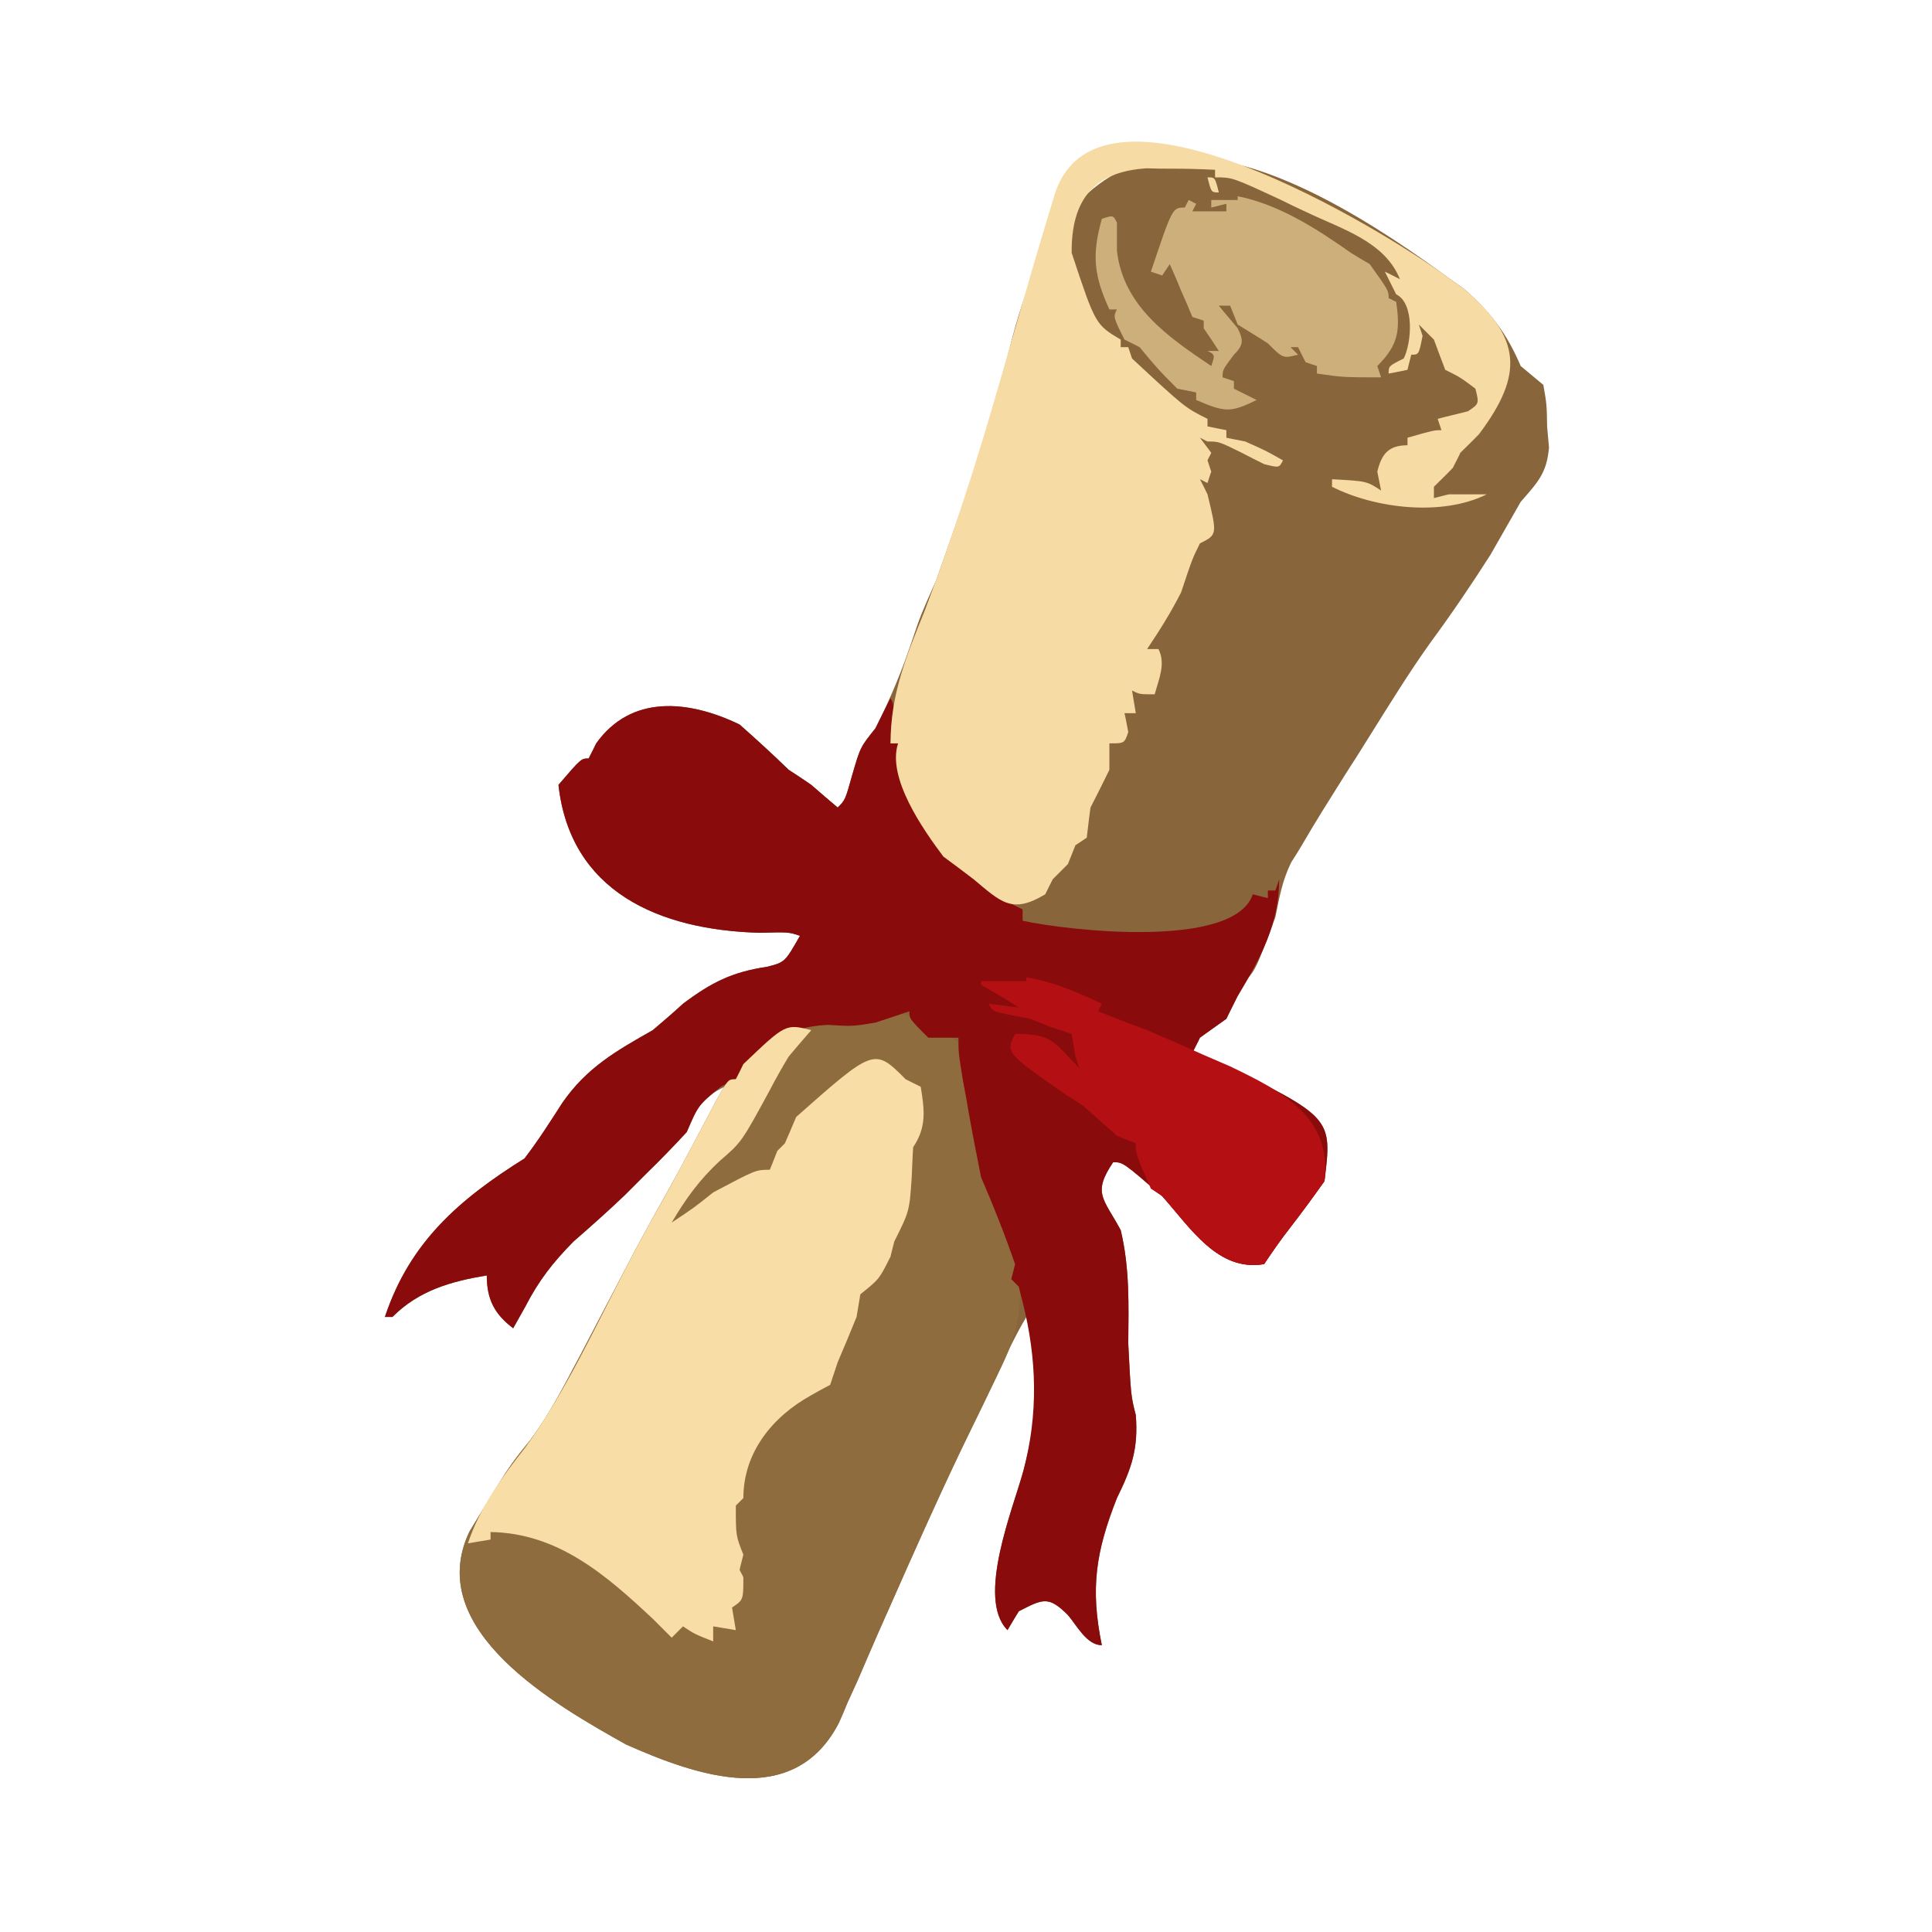
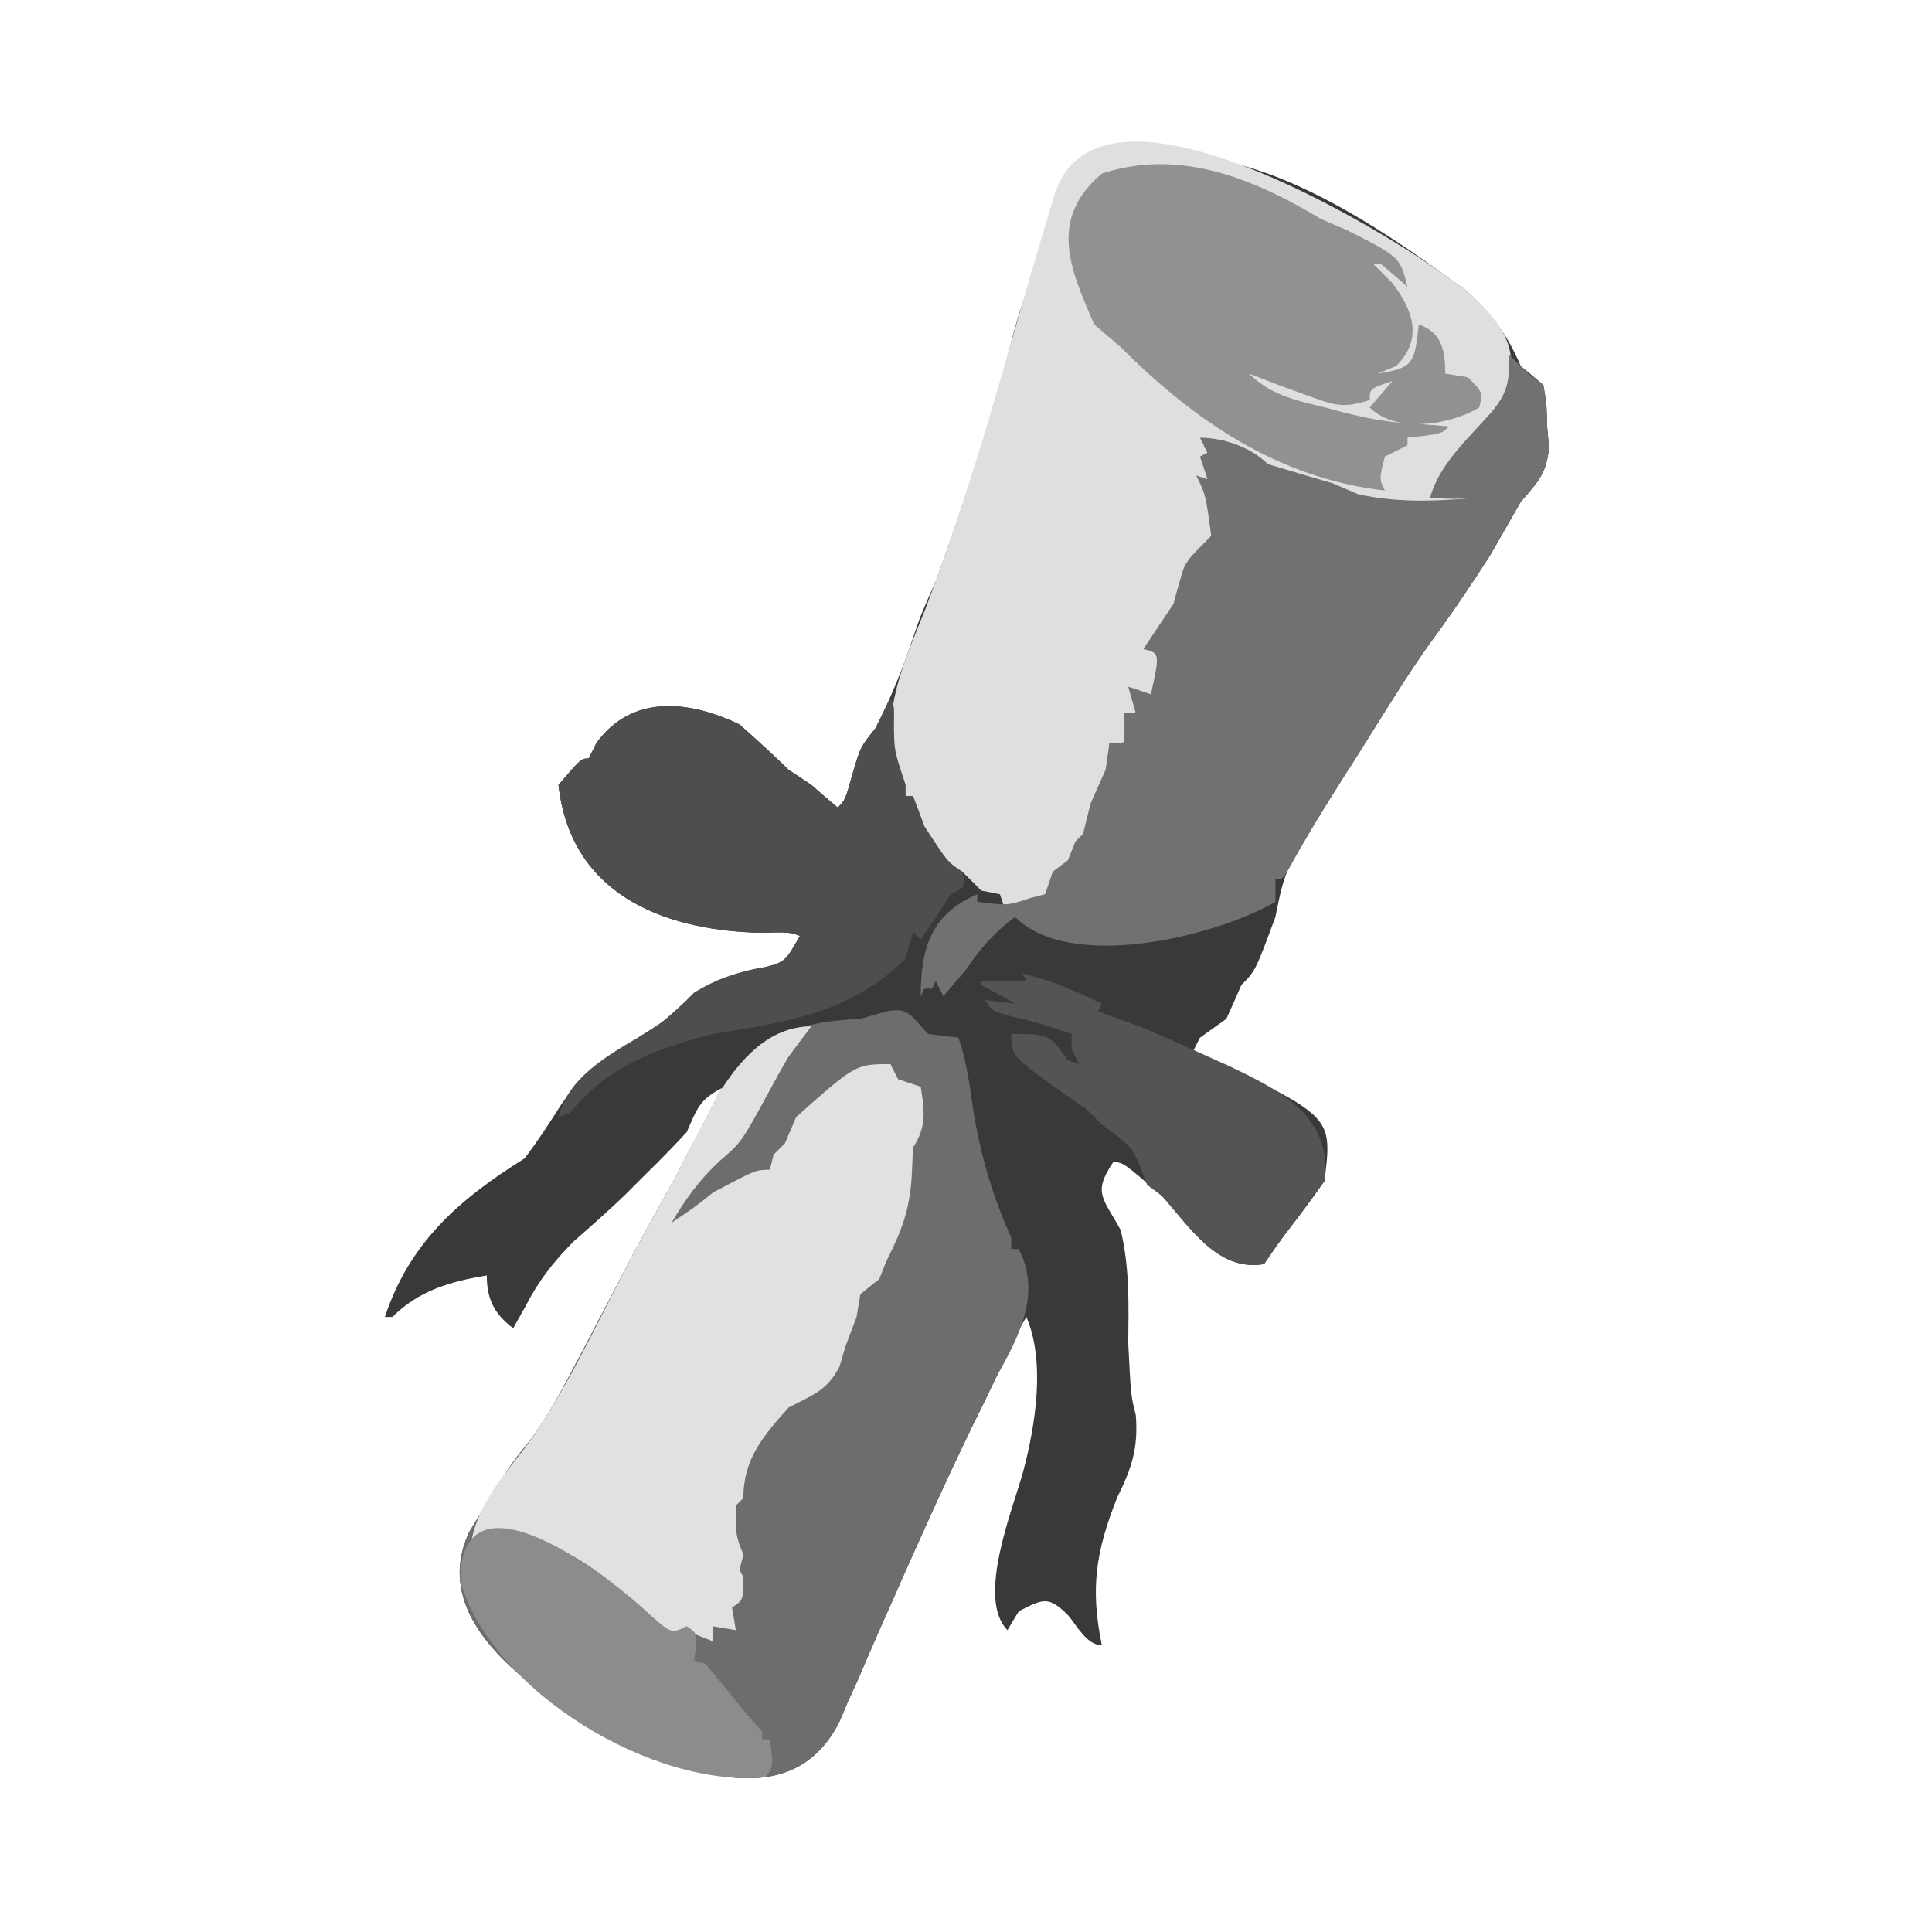
<svg xmlns="http://www.w3.org/2000/svg" version="1.1" width="512" height="512">
-   <path d="M0 0 C0.8 0.6 0.8 0.6 4.9 3.5 C11.9 9.5 16.4 15.5 20 24 C22 25.7 24 27.3 26 29 C26.9 34.1 26.9 34.1 27 40 C27.2 41.9 27.3 43.7 27.5 45.6 C26.9 52.5 24.5 54.8 20 60 C17.3 64.7 14.7 69.3 12 74 C6.9 82 1.6 89.8 -4 97.4 C-9.7 105.4 -14.8 113.7 -20 122 C-22.1 125.4 -24.2 128.7 -26.4 132.1 C-30.3 138.3 -34.3 144.6 -38 151 C-38.9 152.5 -39.8 154 -40.8 155.5 C-43.2 160.4 -43.9 164.6 -45 170 C-50.3 184.3 -50.3 184.3 -54 188 C-55.3 191 -56.6 193.9 -58 197 C-60.3 198.6 -62.6 200.3 -65 202 C-65.7 203.3 -66.3 204.6 -67 206 C-66 206.3 -66 206.3 -61 208 C-29.9 223.1 -29.9 223.1 -32 240 C-34.9 244.1 -37.9 248.2 -41 252.2 C-43.5 255.4 -45.8 258.7 -48 262 C-60.3 264.1 -67.4 252.4 -75 244 C-85.4 235 -85.4 235 -88 235 C-93.6 243.3 -90.5 244.6 -86 253 C-83.6 263 -83.9 272.8 -84 283 C-83.3 296.9 -83.3 296.9 -82 302 C-81.3 310.9 -83.1 316.1 -87 324 C-92.6 338.2 -94.1 347.9 -91 363 C-95 363 -97.6 357.8 -100 355 C-105.2 349.8 -106.7 350.8 -113 354 C-114 355.6 -115 357.3 -116 359 C-124.4 350.6 -114.4 326.5 -111.8 316.8 C-108.6 304.7 -105.9 287.9 -111 276 C-114.1 281.2 -116.5 286.4 -119 292 C-121.1 296.4 -123.2 300.8 -125.4 305.1 C-133.1 321.1 -140.4 337.3 -147.5 353.5 C-148 354.5 -148 354.5 -150.3 359.8 C-152.1 363.9 -153.9 368.1 -155.7 372.3 C-156.6 374.3 -157.5 376.2 -158.4 378.2 C-159.1 380 -159.9 381.8 -160.7 383.6 C-172.6 406.6 -198.2 397.7 -217.1 389.3 C-235.5 379 -271 359 -258.6 332.9 C-248.1 315.6 -248.1 315.6 -242.6 308.8 C-238.8 303.7 -235.8 298.5 -232.8 292.9 C-231.7 290.8 -230.6 288.7 -229.4 286.5 C-225.2 278.5 -221 270.4 -216.8 262.4 C-211.5 252.3 -205.9 242.4 -200.3 232.5 C-199.1 230.3 -197.9 228 -196.6 225.8 C-196 224.7 -196 224.7 -193.1 219.4 C-192.4 218 -191.7 216.5 -191 215 C-197.4 218.2 -198 220.1 -201 227 C-204.5 230.8 -208 234.4 -211.7 238 C-213.6 239.9 -215.5 241.8 -217.5 243.8 C-221.9 248 -226.4 252 -231 256 C-236.5 261.6 -240.2 266.3 -243.8 273.3 C-244.9 275.2 -245.9 277.1 -247 279 C-251.9 275.3 -254 271.4 -254 265 C-263.6 266.6 -272 269 -279 276 C-279.7 276 -280.3 276 -281 276 C-274.4 256.2 -261.4 244.9 -244 234 C-240.4 229.3 -237.2 224.3 -234 219.3 C-227.5 209.9 -219.7 205.5 -210 200 C-207.3 197.7 -204.6 195.4 -202 193 C-194.4 187.3 -189 184.6 -179.7 183.2 C-175 182 -175 182 -171 175 C-174 174 -174 174 -181.6 174.2 C-208.5 173.5 -231.9 163.2 -235 135 C-229 128 -229 128 -227 128 C-226.3 126.7 -225.7 125.4 -225 124 C-215.8 111.1 -200.7 112.4 -187 119 C-182.6 122.9 -178.2 126.9 -174 131 C-172 132.3 -170 133.6 -168 135 C-165.7 137 -163.4 139 -161 141 C-159 139 -159 139 -157.1 132.2 C-155 125 -155 125 -151 120 C-147 112.1 -143.8 104.4 -141 95.9 C-139 90 -139 90 -135 81 C-127.3 59.7 -120.2 38.3 -114.7 16.4 C-96.7 -52.2 -50.5 -36.9 0 0 Z " fill="#88653A" transform="translate(383,73)" />
-   <path d="M0 0 C1.6 0.1 3.3 0.2 5 0.4 C13.3 3.1 12.3 9 13.5 17.1 C13.9 19.9 14.4 22.7 14.8 25.5 C15.2 28 15.6 30.5 16 33 C18 41 18 41 21 48.4 C27.5 64.7 28.6 74.6 21 90 C18.7 94.7 16.5 99.4 14.2 104.1 C13 106.6 11.7 109.2 10.5 111.7 C3.9 125.5 -2.3 139.5 -8.5 153.5 C-9.4 155.6 -10.3 157.6 -11.3 159.8 C-13.1 163.9 -14.9 168.1 -16.7 172.3 C-17.6 174.3 -18.5 176.2 -19.4 178.2 C-20.1 180 -20.9 181.8 -21.7 183.6 C-33.6 206.6 -59.2 197.7 -78.1 189.3 C-96.5 179 -132 159 -119.6 132.9 C-109.1 115.6 -109.1 115.6 -103.6 108.8 C-99.8 103.7 -96.8 98.5 -93.8 92.9 C-92.7 90.8 -91.6 88.7 -90.4 86.5 C-86.2 78.5 -82 70.4 -77.8 62.4 C-74.6 56.2 -71.2 50 -67.7 43.9 C-63 35.4 -58.5 26.7 -53.9 18.1 C-51 13 -51 13 -49 13 C-48.3 11.7 -47.7 10.4 -47 9 C-37.4 -0.1 -31.1 -2.2 -18 -2 C-3.2 -5.3 -3.2 -5.3 0 0 Z " fill="#8F6C3E" transform="translate(244,273)" />
-   <path d="M0 0 C1 2 1 2 0.4 7.1 C0.3 8.7 0.1 10.3 0 12 C0.7 12 1.3 12 2 12 C2.3 13.5 2.3 13.5 4 21 C8.5 32.6 12.5 41 23 48 C25.6 50 28.3 52 31 54 C32.3 54.7 33.6 55.3 35 56 C35 57 35 58 35 59 C46.8 61.6 91.1 66.7 96 52 C97.3 52.3 98.6 52.7 100 53 C100 52.3 100 51.7 100 51 C100.7 51 101.3 51 102 51 C102.3 50 102.7 49 103 48 C103 59.9 98.1 68.8 92 79 C91 81 90 83 89 85 C86.7 86.6 84.4 88.3 82 90 C81.7 90.7 81.7 90.7 80 94 C81 94.3 81 94.3 86 96 C117.1 111.1 117.1 111.1 115 128 C112.1 132.1 109.1 136.2 106 140.2 C103.5 143.4 101.2 146.7 99 150 C86.7 152.1 79.6 140.4 72 132 C61.6 123 61.6 123 59 123 C53.4 131.3 56.5 132.6 61 141 C63.4 151 63.1 160.8 63 171 C63.7 184.9 63.7 184.9 65 190 C65.7 198.9 63.9 204.1 60 212 C54.4 226.2 52.9 235.9 56 251 C52 251 49.4 245.8 47 243 C41.8 237.8 40.3 238.8 34 242 C33 243.6 32 245.3 31 247 C22.6 238.6 32.6 214.5 35.2 204.8 C39.2 189.7 38.8 175.1 35 160 C34.7 158.7 34.3 157.4 34 156 C33.3 155.3 32.7 154.7 32 154 C32.3 152.7 32.7 151.4 33 150 C30.3 142.2 27.3 134.6 24 127 C22.9 121.5 21.8 115.9 20.8 110.3 C20.3 107.4 19.8 104.4 19.2 101.4 C18 94 18 94 18 90 C15.4 90 12.7 90 10 90 C5 85 5 85 5 83 C2 84 -0.9 85 -4 86 C-10 87 -10 87 -16.7 86.6 C-28.5 87.2 -33.5 92.3 -41 101 C-41.7 101.3 -41.7 101.3 -45 103 C-51 108 -51 108 -54 115 C-57.5 118.8 -61 122.4 -64.7 126 C-66.6 127.9 -68.5 129.8 -70.5 131.8 C-74.9 136 -79.4 140 -84 144 C-89.5 149.6 -93.2 154.3 -96.8 161.3 C-97.9 163.2 -98.9 165.1 -100 167 C-104.9 163.3 -107 159.4 -107 153 C-116.6 154.6 -125 157 -132 164 C-132.7 164 -133.3 164 -134 164 C-127.4 144.2 -114.4 132.9 -97 122 C-93.4 117.3 -90.2 112.3 -87 107.3 C-80.5 97.9 -72.7 93.5 -63 88 C-60.3 85.7 -57.6 83.4 -55 81 C-47.4 75.3 -42 72.6 -32.7 71.2 C-28 70 -28 70 -24 63 C-27 62 -27 62 -34.6 62.2 C-61.5 61.5 -84.9 51.2 -88 23 C-82 16 -82 16 -80 16 C-79.3 14.7 -78.7 13.4 -78 12 C-68.8 -0.9 -53.7 0.4 -40 7 C-35.6 10.9 -31.2 14.9 -27 19 C-25 20.3 -23 21.6 -21 23 C-18.7 25 -16.4 27 -14 29 C-12 27 -12 27 -10.1 20.2 C-8 13 -8 13 -4 8 C-2.7 5.4 -1.4 2.7 0 0 Z " fill="#890B0C" transform="translate(236,185)" />
-   <path d="M0 0 C1.6 1.2 3.2 2.3 4.9 3.5 C20.1 16.4 21 26 9 42 C7.4 43.7 5.7 45.3 4 47 C3.7 47.7 3.7 47.7 2 51 C0.4 52.7 -1.3 54.3 -3 56 C-3 57 -3 58 -3 59 C-1.7 58.7 -0.4 58.3 1 58 C4.3 58 7.6 58 11 58 C-0.8 63.9 -18.5 61.8 -30 56 C-30 55.3 -30 54.7 -30 54 C-20.8 54.5 -20.8 54.5 -17 57 C-17.3 55.3 -17.7 53.7 -18 52 C-16.9 47.5 -15.2 45 -10 45 C-10 44.3 -10 43.7 -10 43 C-3 41 -3 41 -1 41 C-1.3 40 -1.7 39 -2 38 C0.6 37.3 3.3 36.7 6 36 C9 34 9 34 8 30 C4 27 4 27 0 25 C-1 22.4 -2 19.7 -3 17 C-3.7 16.3 -3.7 16.3 -7 13 C-6.7 14 -6.3 15 -6 16 C-7 21 -7 21 -9 21 C-9.3 22.3 -9.7 23.6 -10 25 C-10.8 25.2 -10.8 25.2 -15 26 C-15 24 -15 24 -11 22 C-8.9 17.8 -8.1 7.4 -13 5 C-14 3 -15 1 -16 -1 C-15.3 -0.7 -15.3 -0.7 -12 1 C-16 -9 -27.4 -12.3 -36.6 -16.7 C-39 -17.8 -41.3 -18.9 -43.7 -20.1 C-56.4 -26 -56.4 -26 -61 -26 C-61 -26.7 -61 -27.3 -61 -28 C-64.8 -28.2 -68.7 -28.3 -72.6 -28.3 C-74.7 -28.3 -76.9 -28.3 -79.1 -28.4 C-93.4 -27.5 -99.1 -19.8 -99 -6 C-92.7 13 -92.7 13 -86 17 C-86 17.7 -86 18.3 -86 19 C-85.3 19 -84.7 19 -84 19 C-83.7 20 -83.3 21 -83 22 C-69 35 -69 35 -63 38 C-63 38.7 -63 39.3 -63 40 C-61.4 40.3 -59.7 40.7 -58 41 C-58 41.7 -58 42.3 -58 43 C-56.4 43.3 -54.7 43.7 -53 44 C-47.6 46.4 -47.6 46.4 -43 49 C-44 51 -44 51 -48 50 C-50 49 -52 48 -54.1 46.9 C-60 44 -60 44 -63 44 C-63.7 43.7 -64.3 43.3 -65 43 C-64.5 43.7 -64.5 43.7 -62 47 C-62.3 47.7 -62.7 48.3 -63 49 C-62.7 50 -62.3 51 -62 52 C-62.2 52.5 -62.2 52.5 -63 55 C-63.7 54.7 -64.3 54.3 -65 54 C-64.3 55.3 -63.7 56.6 -63 58 C-60.4 68.7 -60.4 68.7 -65 71 C-67 75 -67 75 -70 84 C-72.7 89.3 -75.7 94.1 -79 99 C-78 99 -77 99 -76 99 C-74 102.9 -75.9 107 -77 111 C-81 111 -81 111 -83 110 C-82.7 112 -82.3 114 -82 116 C-83 116 -84 116 -85 116 C-84.8 116.8 -84.8 116.8 -84 121 C-85 124 -85 124 -89 124 C-89 126.3 -89 128.6 -89 131 C-90.6 134.3 -92.3 137.7 -94 141 C-94.2 142.3 -94.2 142.3 -95 149 C-96 149.7 -97 150.3 -98 151 C-98.7 152.7 -99.3 154.3 -100 156 C-100.7 156.7 -100.7 156.7 -104 160 C-104.7 161.3 -105.3 162.6 -106 164 C-114.8 169.3 -117.7 166.1 -125 160 C-127.6 158 -130.3 156 -133 154 C-138.4 146.8 -148 133.1 -145 124 C-145.7 124 -146.3 124 -147 124 C-147 111 -142.8 100.8 -138 89 C-130.4 69 -123.9 48.6 -118 28 C-109.3 -2.2 -109.3 -2.2 -105.1 -16.2 C-104.5 -18.1 -104 -19.9 -103.4 -21.8 C-91.3 -58.2 -16.1 -11.7 0 0 Z M-63 -26 C-61 -26 -61 -26 -60 -22 C-62 -22 -62 -22 -63 -26 Z " fill="#F6DBA5" transform="translate(383,73)" />
-   <path d="M0 0 C-2 2.3 -4 4.6 -6 7 C-7.8 10 -9.5 13 -11.1 16.1 C-18.5 29.7 -18.5 29.7 -24.2 34.6 C-29.6 39.6 -33.3 44.7 -37 51 C-31 47 -31 47 -26 43 C-14.7 37 -14.7 37 -11 37 C-10.3 35.4 -9.7 33.7 -9 32 C-8.7 31.7 -8.7 31.7 -7 30 C-6 27.7 -5 25.4 -4 23 C16.7 4.7 16.7 4.7 25 13 C26.3 13.7 27.6 14.3 29 15 C30 21.1 30.6 25.7 27 31 C26.9 32.4 26.9 32.4 26.6 39.2 C26 48 26 48 22 56 C21.7 57.3 21.3 58.6 21 60 C18 66 18 66 13 70 C12.7 72 12.3 74 12 76 C10.4 80 8.7 84 7 88 C6.3 90 5.7 92 5 94 C3.3 94.9 1.6 95.8 -0.1 96.8 C-10.4 102.5 -18 112 -18 124 C-18.7 124.7 -19.3 125.3 -20 126 C-20 134 -20 134 -18 139 C-18.3 140.3 -18.7 141.6 -19 143 C-18.7 143.7 -18.3 144.3 -18 145 C-18 151 -18 151 -21 153 C-20.7 155 -20.3 157 -20 159 C-22 158.7 -24 158.3 -26 158 C-26 159.3 -26 160.6 -26 162 C-31 160 -31 160 -34 158 C-35 159 -36 160 -37 161 C-37.8 160.2 -37.8 160.2 -42 156 C-54.4 144.4 -67.1 133.3 -85 133 C-85 133.7 -85 134.3 -85 135 C-87 135.3 -89 135.7 -91 136 C-87.8 126.4 -82 118.5 -75.8 110.6 C-65 95.7 -57.3 78.7 -48.8 62.4 C-45.6 56.2 -42.2 50 -38.7 43.9 C-34 35.4 -29.5 26.7 -24.9 18.1 C-22 13 -22 13 -20 13 C-19.3 11.7 -18.7 10.4 -18 9 C-6.8 -1.7 -6.8 -1.7 0 0 Z " fill="#F8DDA7" transform="translate(215,273)" />
-   <path d="M0 0 C7.3 1.2 13.3 3.9 20 7 C19.7 7.7 19.3 8.3 19 9 C23.3 10.7 27.6 12.4 32 14 C36.9 16.1 41.8 18.2 46.6 20.4 C49.1 21.5 51.5 22.5 54 23.6 C67.7 30.2 81.1 37 79 54 C76.1 58.1 73.1 62.2 70 66.2 C67.5 69.4 65.2 72.7 63 76 C50.7 78 43.5 66.5 36 58 C35 57.3 34 56.7 33 56 C29 46.9 29 46.9 29 44 C27.4 43.3 25.7 42.7 24 42 C21 39.3 18 36.7 15 34 C14.3 33.5 14.3 33.5 10.6 31.2 C-5.5 20 -5.5 20 -3 15 C7.1 15 7.1 17.1 14 24 C13.7 23 13.3 22 13 21 C12.7 19 12.3 17 12 15 C10 14.3 8 13.7 6 13 C4.4 12.3 2.7 11.7 1 11 C0.1 10.8 0.1 10.8 -4.2 10 C-9 9 -9 9 -10 7 C-7.4 7.3 -4.7 7.7 -2 8 C-5.3 5.9 -8.6 3.9 -12 2 C-12 1.7 -12 1.3 -12 1 C-8 1 -4 1 0 1 C0 0.7 0 0.3 0 0 Z " fill="#B41013" transform="translate(272,259)" />
-   <path d="M0 0 C11 2.2 20.9 8.6 30 15 C31.6 16 33.3 17 35 18 C40 25 40 25 40 27 C40.7 27.3 41.3 27.7 42 28 C43.1 35.6 42.6 39.4 37 45 C37.3 46 37.7 47 38 48 C28 48 28 48 21 47 C21 46.3 21 45.7 21 45 C20 44.7 19 44.3 18 44 C17.3 42.7 16.7 41.4 16 40 C15.3 40 14.7 40 14 40 C14.7 40.7 15.3 41.3 16 42 C12 43 12 43 8 39 C5.4 37.3 2.7 35.7 0 34 C-0.7 32.3 -1.3 30.7 -2 29 C-3 29 -4 29 -5 29 C-4.2 30 -4.2 30 0 35 C1.6 38.2 1.5 39.5 -1 42 C-4 46 -4 46 -4 48 C-3 48.3 -2 48.7 -1 49 C-1 49.7 -1 50.3 -1 51 C1 52 3 53 5 54 C-2 57.5 -3.5 57.2 -11 54 C-11 53.3 -11 52.7 -11 52 C-12.6 51.7 -14.3 51.3 -16 51 C-21 46 -21 46 -26 40 C-27.3 39.3 -28.6 38.7 -30 38 C-33 32 -33 32 -32 30 C-32.7 30 -33.3 30 -34 30 C-38.1 21.1 -38.7 15.6 -36 6 C-33 5 -33 5 -32 7 C-32 9.5 -32 12 -32 14.5 C-30.3 29 -18.8 37.1 -7 45 C-6 42 -6 42 -8 41 C-7 41 -6 41 -5 41 C-6.3 39 -7.6 37 -9 35 C-9 34.3 -9 33.7 -9 33 C-9.5 32.8 -9.5 32.8 -12 32 C-13 29.6 -14 27.2 -15.1 24.8 C-16 22.5 -17 20.3 -18 18 C-18.7 19 -19.3 20 -20 21 C-21 20.7 -22 20.3 -23 20 C-17.3 3 -17.3 3 -14 3 C-13.7 2.3 -13.3 1.7 -13 1 C-12.3 1.3 -11.7 1.7 -11 2 C-11.3 2.7 -11.7 3.3 -12 4 C-9 4 -6.1 4 -3 4 C-3 3.3 -3 2.7 -3 2 C-4.3 2.3 -5.6 2.7 -7 3 C-7 2.3 -7 1.7 -7 1 C-4.7 1 -2.4 1 0 1 C0 0.7 0 0.3 0 0 Z " fill="#CDAF7C" transform="translate(328,52)" />
+   <path d="M0 0 C0.8 0.6 0.8 0.6 4.9 3.5 C11.9 9.5 16.4 15.5 20 24 C22 25.7 24 27.3 26 29 C26.9 34.1 26.9 34.1 27 40 C27.2 41.9 27.3 43.7 27.5 45.6 C26.9 52.5 24.5 54.8 20 60 C17.3 64.7 14.7 69.3 12 74 C6.9 82 1.6 89.8 -4 97.4 C-9.7 105.4 -14.8 113.7 -20 122 C-22.1 125.4 -24.2 128.7 -26.4 132.1 C-30.3 138.3 -34.3 144.6 -38 151 C-38.9 152.5 -39.8 154 -40.8 155.5 C-43.2 160.4 -43.9 164.6 -45 170 C-50.3 184.3 -50.3 184.3 -54 188 C-55.3 191 -56.6 193.9 -58 197 C-60.3 198.6 -62.6 200.3 -65 202 C-65.7 203.3 -66.3 204.6 -67 206 C-66 206.3 -66 206.3 -61 208 C-29.9 223.1 -29.9 223.1 -32 240 C-34.9 244.1 -37.9 248.2 -41 252.2 C-43.5 255.4 -45.8 258.7 -48 262 C-60.3 264.1 -67.4 252.4 -75 244 C-85.4 235 -85.4 235 -88 235 C-93.6 243.3 -90.5 244.6 -86 253 C-83.6 263 -83.9 272.8 -84 283 C-83.3 296.9 -83.3 296.9 -82 302 C-81.3 310.9 -83.1 316.1 -87 324 C-92.6 338.2 -94.1 347.9 -91 363 C-95 363 -97.6 357.8 -100 355 C-105.2 349.8 -106.7 350.8 -113 354 C-114 355.6 -115 357.3 -116 359 C-124.4 350.6 -114.4 326.5 -111.8 316.8 C-108.6 304.7 -105.9 287.9 -111 276 C-114.1 281.2 -116.5 286.4 -119 292 C-121.1 296.4 -123.2 300.8 -125.4 305.1 C-133.1 321.1 -140.4 337.3 -147.5 353.5 C-148 354.5 -148 354.5 -150.3 359.8 C-152.1 363.9 -153.9 368.1 -155.7 372.3 C-156.6 374.3 -157.5 376.2 -158.4 378.2 C-159.1 380 -159.9 381.8 -160.7 383.6 C-172.6 406.6 -198.2 397.7 -217.1 389.3 C-235.5 379 -271 359 -258.6 332.9 C-248.1 315.6 -248.1 315.6 -242.6 308.8 C-238.8 303.7 -235.8 298.5 -232.8 292.9 C-231.7 290.8 -230.6 288.7 -229.4 286.5 C-225.2 278.5 -221 270.4 -216.8 262.4 C-211.5 252.3 -205.9 242.4 -200.3 232.5 C-199.1 230.3 -197.9 228 -196.6 225.8 C-196 224.7 -196 224.7 -193.1 219.4 C-192.4 218 -191.7 216.5 -191 215 C-197.4 218.2 -198 220.1 -201 227 C-204.5 230.8 -208 234.4 -211.7 238 C-213.6 239.9 -215.5 241.8 -217.5 243.8 C-221.9 248 -226.4 252 -231 256 C-236.5 261.6 -240.2 266.3 -243.8 273.3 C-244.9 275.2 -245.9 277.1 -247 279 C-251.9 275.3 -254 271.4 -254 265 C-263.6 266.6 -272 269 -279 276 C-279.7 276 -280.3 276 -281 276 C-274.4 256.2 -261.4 244.9 -244 234 C-240.4 229.3 -237.2 224.3 -234 219.3 C-227.5 209.9 -219.7 205.5 -210 200 C-207.3 197.7 -204.6 195.4 -202 193 C-194.4 187.3 -189 184.6 -179.7 183.2 C-175 182 -175 182 -171 175 C-174 174 -174 174 -181.6 174.2 C-208.5 173.5 -231.9 163.2 -235 135 C-229 128 -229 128 -227 128 C-226.3 126.7 -225.7 125.4 -225 124 C-215.8 111.1 -200.7 112.4 -187 119 C-182.6 122.9 -178.2 126.9 -174 131 C-172 132.3 -170 133.6 -168 135 C-165.7 137 -163.4 139 -161 141 C-159 139 -159 139 -157.1 132.2 C-155 125 -155 125 -151 120 C-147 112.1 -143.8 104.4 -141 95.9 C-139 90 -139 90 -135 81 C-127.3 59.7 -120.2 38.3 -114.7 16.4 C-96.7 -52.2 -50.5 -36.9 0 0 Z " fill="#393939" transform="translate(383,73)" />
+   <path d="M0 0 C2.6 0.3 5.3 0.7 8 1 C10.1 7 10.9 13.1 11.8 19.4 C13.8 31.9 16.8 42.4 22 54 C22 55 22 56 22 57 C22.7 57 23.3 57 24 57 C30.1 69.2 23.9 80.4 18 91 C15.8 95.4 13.7 99.7 11.6 104.1 C10.5 106.5 9.4 108.8 8.2 111.2 C1.7 124.9 -4.4 138.7 -10.5 152.5 C-11.4 154.6 -12.3 156.6 -13.3 158.8 C-15.1 162.9 -16.9 167.1 -18.7 171.3 C-19.6 173.3 -20.5 175.2 -21.4 177.2 C-22.1 179 -22.9 180.8 -23.7 182.6 C-35.6 205.6 -61.2 196.7 -80.1 188.3 C-98.5 178 -134 158 -121.6 131.9 C-111.1 114.6 -111.1 114.6 -105.6 107.8 C-101.8 102.7 -98.8 97.5 -95.8 91.9 C-94.7 89.8 -93.6 87.7 -92.4 85.5 C-88.2 77.5 -84 69.4 -79.8 61.4 C-76.6 55.2 -73.2 49.1 -69.8 43 C-67.6 39 -65.4 35 -63.4 30.9 C-62.7 29.7 -62.7 29.7 -59.4 23.4 C-58.2 21 -57 18.7 -55.8 16.3 C-46.5 0.9 -35.5 -3.2 -18 -4 C-15.9 -4.6 -13.8 -5.2 -11.7 -5.8 C-5 -7.5 -4.5 -4.5 0 0 Z " fill="#6D6D6D" transform="translate(246,274)" />
+   <path d="M0 0 C1.6 1.2 3.2 2.3 4.9 3.5 C16.7 13.6 21.3 21.5 14 36 C11.7 38.3 9.4 40.6 7 43 C-2.7 55.2 -2.7 55.2 -4 59 C-2.7 58.7 -1.4 58.3 0 58 C3.7 57.9 7.3 57.9 11 58 C-5.5 66.3 -26.2 58.3 -42 52 C-44 51.3 -46 50.7 -48 50 C-50.1 48.9 -52.1 47.9 -54.2 46.8 C-60 44 -60 44 -62 45 C-62.7 45 -63.3 45 -64 45 C-63.3 46.3 -62.7 47.6 -62 49 C-62.3 49.3 -62.7 49.7 -63 50 C-62.7 51.7 -62.3 53.3 -62 55 C-62.7 55 -63.3 55 -64 55 C-63.4 57.2 -62.8 59.3 -62.2 61.6 C-61 69 -61 69 -68 76 C-69 79.7 -70 83.3 -71 87 C-73.7 91 -76.3 95 -79 99 C-77.7 99 -76.4 99 -75 99 C-75.2 107.8 -75.2 107.8 -78 112 C-79.6 111.3 -81.3 110.7 -83 110 C-82.7 112 -82.3 114 -82 116 C-83 116 -84 116 -85 116 C-84.7 118 -84.3 120 -84 122 C-85 124 -85 124 -89 124 C-89 126.3 -89 128.6 -89 131 C-90.3 134 -91.6 136.9 -93 140 C-93.7 143 -94.3 145.9 -95 149 C-96 149.7 -97 150.3 -98 151 C-98.7 152.7 -99.3 154.3 -100 156 C-100.7 156.7 -100.7 156.7 -104 160 C-104.7 161.3 -105.3 162.6 -106 164 C-111 167 -111 167 -117 167 C-117.3 166 -117.7 165 -118 164 C-119.6 163.7 -121.3 163.3 -123 163 C-124.6 161.3 -126.3 159.7 -128 158 C-129.3 157.3 -130.6 156.7 -132 156 C-141 143 -141 143 -141 138 C-141.7 138 -142.3 138 -143 138 C-144 134.3 -145 130.7 -146 127 C-146.3 126.7 -146.7 126.3 -147 126 C-148 112.5 -143 101.3 -138 89 C-130.4 69 -123.9 48.6 -118 28 C-109.3 -2.2 -109.3 -2.2 -105.1 -16.2 C-104.5 -18.1 -104 -19.9 -103.4 -21.8 C-91.3 -58.2 -16.1 -11.7 0 0 Z " fill="#DFDFDF" transform="translate(383,73)" />
+   <path d="M0 0 C1.6 1.7 3.3 3.3 5 5 C5.7 5.5 5.7 5.5 9 8 C9.8 13 9.8 13 10 19 C10.2 20.9 10.3 22.7 10.5 24.6 C9.9 31.5 7.5 33.8 3 39 C0.3 43.7 -2.3 48.3 -5 53 C-10.1 61 -15.4 68.8 -21 76.4 C-26.7 84.4 -31.8 92.7 -37 101 C-39.1 104.4 -41.2 107.7 -43.4 111.1 C-48.4 119 -53.3 126.9 -57.8 135.1 C-60 139 -60 139 -62 139 C-62 141 -62 143 -62 145 C-78.1 154.3 -116.4 163.6 -131 149 C-136.6 153.2 -140.1 157.2 -144 163 C-146 165.3 -148 167.6 -150 170 C-150.7 168.7 -151.3 167.4 -152 166 C-152.2 166.3 -152.2 166.3 -153 168 C-153.7 168 -154.3 168 -155 168 C-155.2 168.3 -155.2 168.3 -156 170 C-156 157.2 -153.2 148.2 -141 143 C-141 143.7 -141 144.3 -141 145 C-133 146 -133 146 -127 144 C-125.7 143.7 -124.4 143.3 -123 143 C-122.7 142 -122.7 142 -121 137 C-119.7 136 -118.4 135 -117 134 C-116.3 132.3 -115.7 130.7 -115 129 C-114.3 128.3 -113.7 127.7 -113 127 C-112.3 124.4 -111.7 121.7 -111 119 C-109.7 116 -108.4 113.1 -107 110 C-106.7 107.7 -106.3 105.4 -106 103 C-104.7 103 -103.4 103 -102 103 C-102 100.4 -102 97.7 -102 95 C-101 95 -100 95 -99 95 C-99.7 92.7 -100.3 90.4 -101 88 C-100 88.3 -100 88.3 -95 90 C-92.6 79.1 -92.6 79.1 -97 78 C-94.3 74 -91.7 70 -89 66 C-88.5 64.1 -88 62.2 -87.4 60.2 C-86 55 -86 55 -79 48 C-80.5 37 -80.5 37 -83 32 C-82.5 32.2 -82.5 32.2 -80 33 C-80.3 32 -80.3 32 -82 27 C-81.7 26.8 -81.7 26.8 -80 26 C-80.3 25.3 -80.3 25.3 -82 22 C-75.8 22 -68.5 24.5 -64 29 C-58.3 30.7 -52.7 32.4 -47 34 C-44.7 35 -42.4 36 -40 37 C-29.7 39.2 -20.4 38.9 -10 38 C-10.7 38 -10.7 38 -14.5 38.2 C-16.6 38.1 -18.8 38.1 -21 38 C-18.8 29.2 -10.8 22.1 -4.9 15.4 C-0.4 10.1 0 7.1 0 0 Z " fill="#717171" transform="translate(400,94)" />
+   <path d="M0 0 C-2 2.6 -4 5.3 -6 8 C-7.8 11 -9.5 14.1 -11.1 17.1 C-18.5 30.7 -18.5 30.7 -24.2 35.6 C-29.6 40.6 -33.3 45.7 -37 52 C-31 48 -31 48 -26 44 C-14.7 38 -14.7 38 -11 38 C-10.7 36.7 -10.3 35.4 -10 34 C-9 33 -8 32 -7 31 C-6 28.7 -5 26.4 -4 24 C11.8 10 11.8 10 21 10 C21.3 10.7 21.3 10.7 23 14 C25 14.7 27 15.3 29 16 C30 22.1 30.6 26.7 27 32 C26.9 33.3 26.9 33.3 26.6 40.1 C26 48.8 23.9 54.3 20 62 C19.3 63.6 18.7 65.3 18 67 C16.3 68.3 14.7 69.6 13 71 C12.7 73 12.3 75 12 77 C11 79.6 10 82.3 9 85 C8.5 86.7 8 88.4 7.5 90.1 C4.2 96.6 0.3 97.7 -6 101 C-12.7 108.5 -18 114.6 -18 125 C-18.7 125.7 -19.3 126.3 -20 127 C-20 135 -20 135 -18 140 C-18.3 141.3 -18.7 142.6 -19 144 C-18.7 144.7 -18.3 145.3 -18 146 C-18 152 -18 152 -21 154 C-20.7 156 -20.3 158 -20 160 C-22 159.7 -24 159.3 -26 159 C-26 160.3 -26 161.6 -26 163 C-27.7 162.3 -29.3 161.7 -31 161 C-35 160 -35 160 -37 162 C-39.7 159.4 -42.4 156.7 -45 154 C-58.9 142.2 -70.8 132.2 -90 136 C-88.1 126.6 -81.6 119 -75.8 111.6 C-65 96.7 -57.3 79.7 -48.8 63.4 C-45.6 57.2 -42.2 51.1 -38.8 45 C-36.6 41 -34.4 37 -32.4 32.9 C-31.1 30.4 -29.8 27.9 -28.4 25.4 C-27.2 23 -26 20.7 -24.8 18.3 C-19.2 9.1 -11.4 0 0 0 Z " fill="#E1E1E1" transform="translate(215,272)" />
+   <path d="M0 0 C1 2 1 2 0.9 7.6 C1 14 1 14 4 23 C4 24 4 25 4 26 C4.7 26 5.3 26 6 26 C7 28.6 8 31.3 9 34 C15.1 43.4 15.1 43.4 19 46 C20 50 20 50 16 52 C14.6 54.1 13.3 56.1 11.9 58.2 C11.2 59.2 11.2 59.2 8 64 C7.3 63.3 6.7 62.7 6 62 C5.3 64.3 4.7 66.6 4 69 C-10.5 83.5 -27.4 85.8 -47 89 C-62.3 93 -74.9 97.4 -85 110 C-85.5 110.2 -85.5 110.2 -88 111 C-85.5 100.8 -75.5 95 -67 90 C-59 85 -59 85 -52 78 C-46 74.4 -41.5 72.9 -34.6 71.6 C-28 70 -28 70 -24 63 C-27 62 -27 62 -34.6 62.2 C-61.5 61.5 -84.9 51.2 -88 23 C-82 16 -82 16 -80 16 C-79.3 14.7 -78.7 13.4 -78 12 C-68.8 -0.9 -53.7 0.4 -40 7 C-35.6 10.9 -31.2 14.9 -27 19 C-26 19.7 -26 19.7 -21 23 C-18.7 25 -16.4 27 -14 29 C-12 27 -12 27 -10.1 20.2 C-8 13 -8 13 -4 8 C-2.7 5.4 -1.4 2.7 0 0 Z " fill="#4E4E4E" transform="translate(236,185)" />
+   <path d="M0 0 C2.3 1 4.6 2 7 3 C21 10.1 21 10.1 23 18 C20.7 16 18.4 14 16 12 C15.3 12 14.7 12 14 12 C15.6 13.7 17.3 15.3 19 17 C24.5 24.3 27.2 31.8 20 39 C18.4 39.7 16.7 40.3 15 41 C25 39.6 24.8 37.9 26 28 C32.2 30.1 33 35.2 33 41 C35 41.3 37 41.7 39 42 C43 46 43 46 42 50 C34.4 54.6 20 57 13 50 C14 48.8 14 48.8 19 43 C13 45 13 45 13 48 C5.7 50.4 3.5 49.3 -3.6 46.8 C-5.4 46.1 -7.2 45.5 -9.1 44.8 C-12.4 43.6 -15.7 42.3 -19 41 C-13.2 46.8 -6.2 48.2 1.6 50.1 C3.6 50.6 5.6 51.2 7.7 51.7 C14.2 53.3 19.6 54.1 26.4 54.4 C27.7 54.5 27.7 54.5 34 55 C32 57 32 57 23 58 C23 58.7 23 59.3 23 60 C21 61 19 62 17 63 C15.5 69 15.5 69 17 72 C-11.2 68.8 -33.5 53.5 -53 34 C-55.3 32 -57.6 30 -60 28 C-66.5 13.1 -72.2 0.1 -58 -12 C-37.4 -18.8 -17.6 -10.6 0 0 Z " fill="#919191" transform="translate(350,58)" />
+   <path d="M0 0 C7.4 1.8 14.2 4.6 21 8 C20.7 8.7 20.3 9.3 20 10 C23.6 11.4 27.3 12.7 31 14 C36.2 16.2 41.4 18.5 46.5 20.8 C49.2 22 51.8 23.2 54.5 24.4 C68.3 31 82.2 37.8 80 55 C77.1 59.1 74.1 63.2 71 67.2 C68.5 70.4 66.2 73.7 64 77 C51.7 79 44.5 67.5 37 59 C35.7 58 34.4 57 33 56 C32.4 54.4 31.8 52.8 31.2 51.2 C29 46 29 46 21 40 C19.7 38.7 18.4 37.4 17 36 C15.4 34.9 13.8 33.8 12.2 32.7 C-3 21.9 -3 21.9 -3 16 C7 16 7 16 12 23 C13 23.3 14 23.7 15 24 C14.3 22.7 13.7 21.4 13 20 C13 18.7 13 17.4 13 16 C4 13 4 13 -2.4 11.5 C-8 10 -8 10 -10 7 C-7.4 7.3 -4.7 7.7 -2 8 C-5 6.2 -8 4.6 -11 3 C-11 2.7 -11 2.3 -11 2 C-7 2 -3 2 1 2 C0.7 1.3 0.3 0.7 0 0 Z " fill="#545454" transform="translate(271,258)" />
+   <path d="M0 0 C5.9 5.2 5.9 5.2 9.9 3.2 C12.9 5.2 12.9 5.2 11.9 12.2 C12.9 12.6 13.9 12.9 14.9 13.2 C18 16.9 21 20.5 23.9 24.2 C25.9 26.6 27.9 28.9 29.9 31.2 C29.9 31.9 29.9 32.6 29.9 33.2 C30.6 33.2 31.3 33.2 31.9 33.2 C32.9 40.2 32.9 40.2 30.9 43.2 C1.2 46.3 -41.7 20.6 -50.1 -8.8 C-50.1 -40.7 -9.8 -9.4 0 0 Z " fill="#8C8C8C" transform="translate(172.0625,427.75)" />
</svg>
